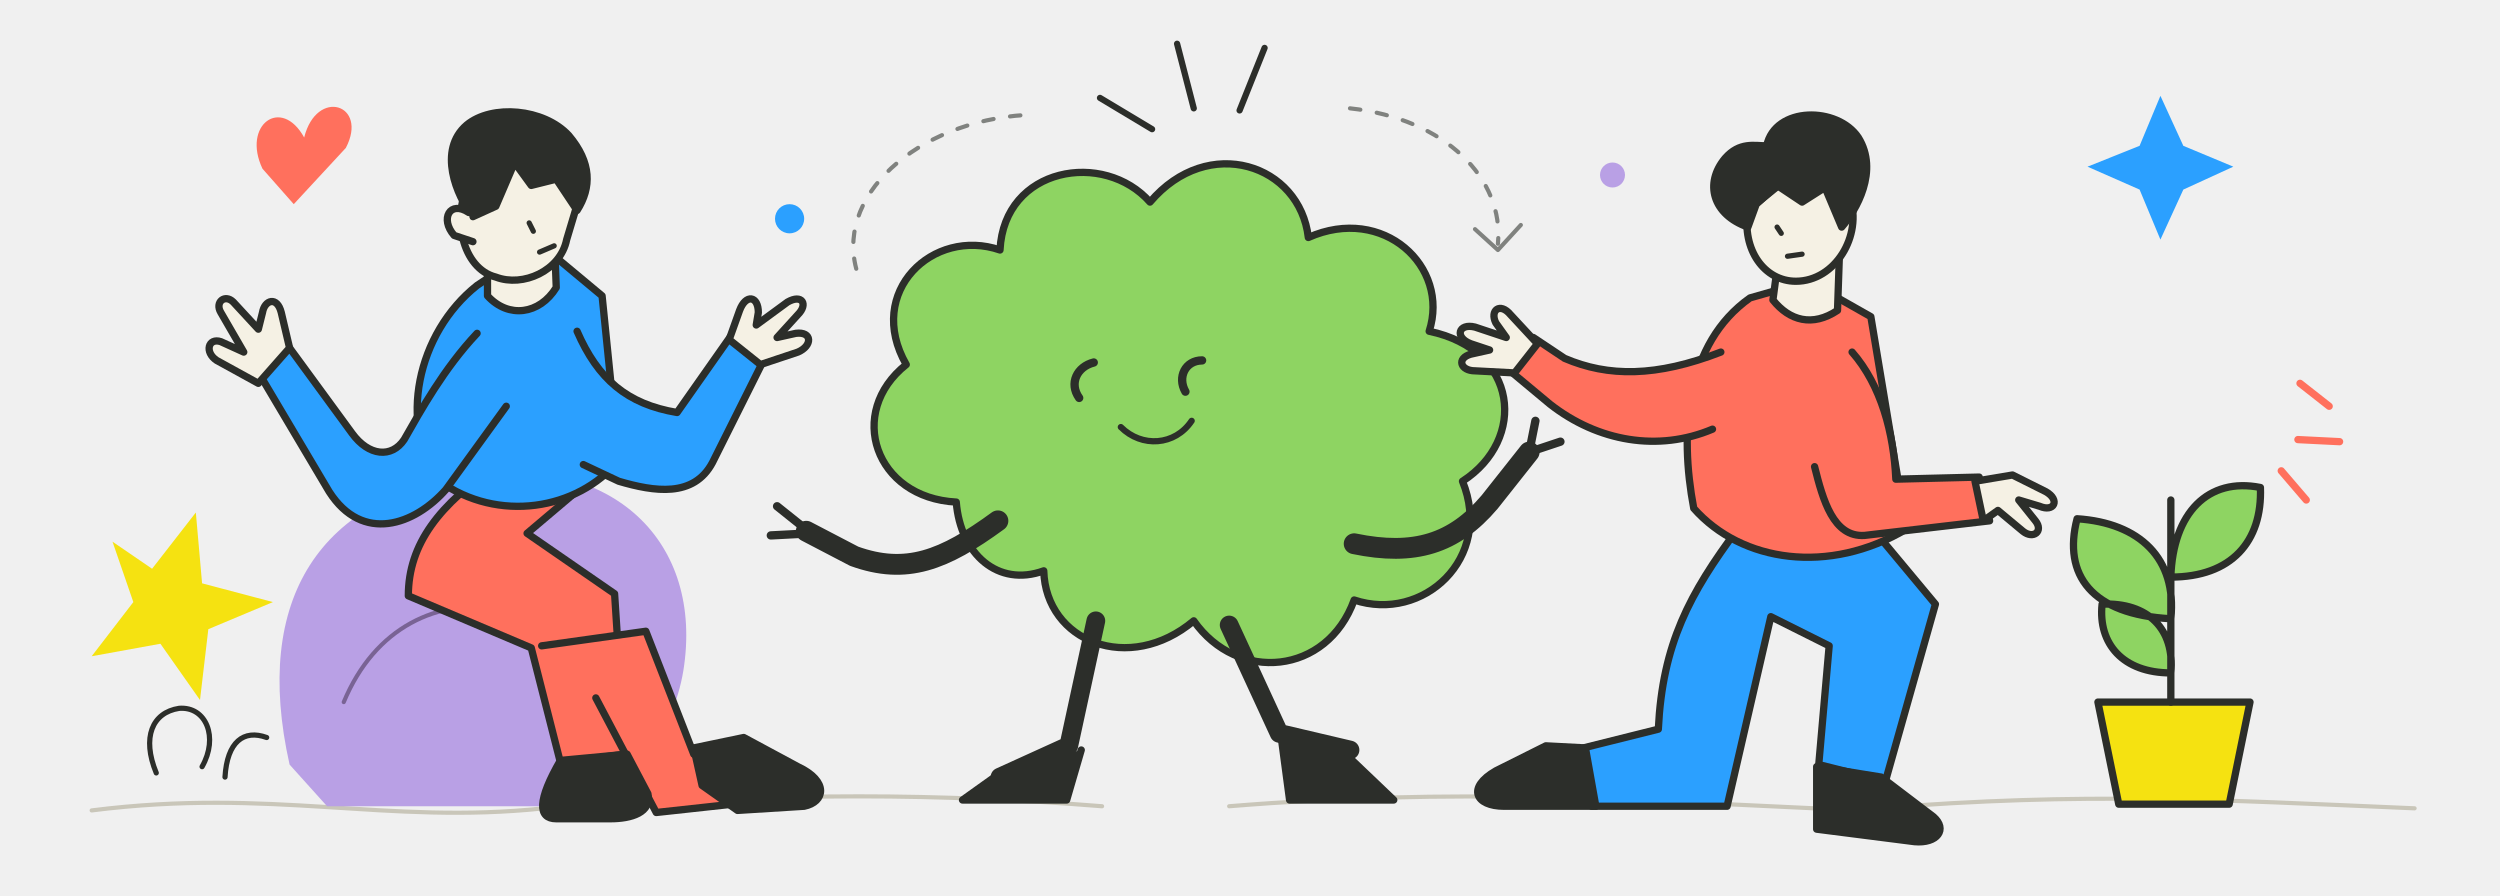
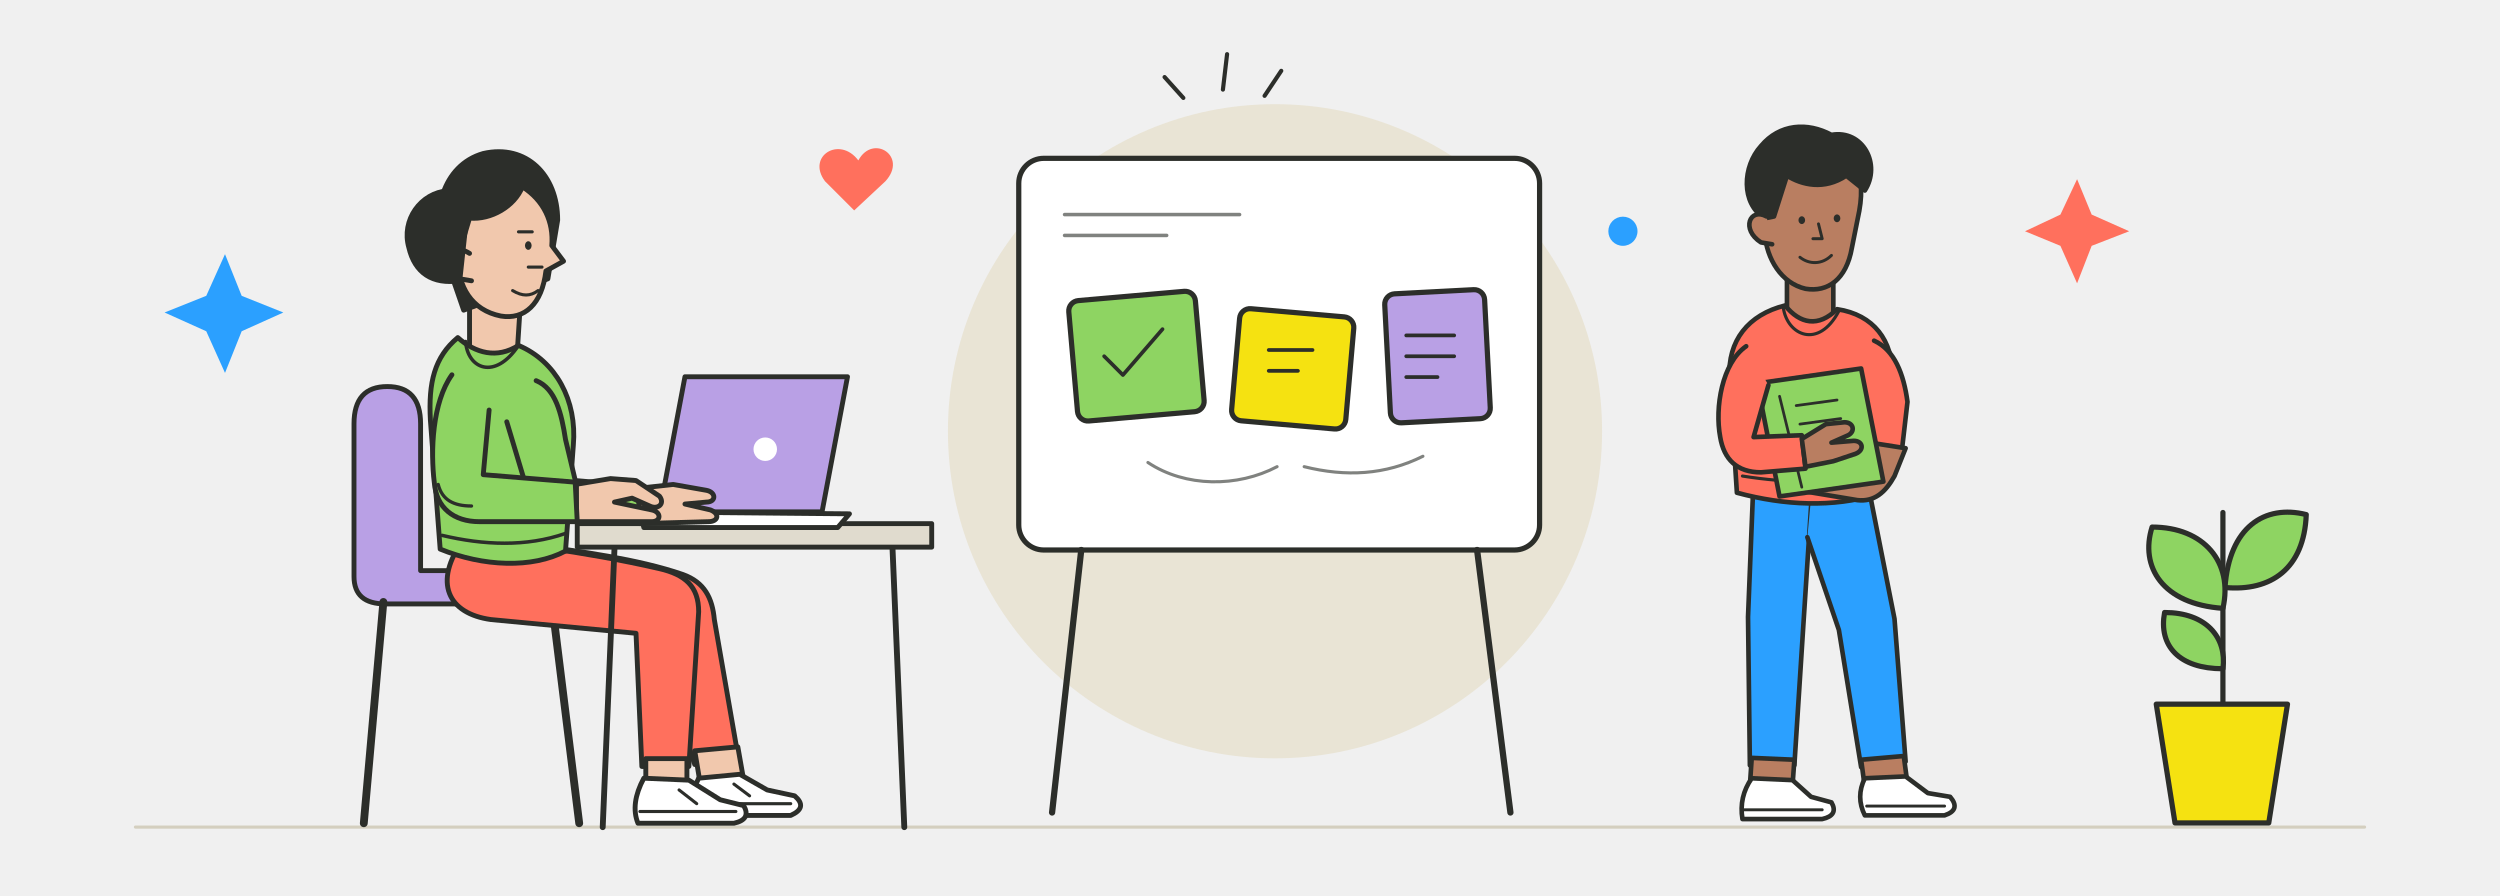
<svg xmlns="http://www.w3.org/2000/svg" viewBox="0 0 1200 430" fill="none">
-   <g stroke="#2c2e2a" stroke-width="3.5" stroke-linecap="round" stroke-linejoin="round">
-     <path d="M44 389c87-11 141 7 217-1m27 0c85-8 166-7 241-1m61 0c110-9 192-3 281 1m30 0c100-8 164-4 258 0" stroke="#c9c6b9" stroke-width="2" />
-     <path d="m73 273 21-27 3 34 34 9-31 13-4 34-19-27-33 6 20-26-10-29Z" fill="#f5e211" stroke="none" />
-     <path d="M126 81c-10-21 9-35 20-15 6-24 31-16 20 5l-25 27Z" fill="#ff705d" stroke="none" />
-     <path d="m1027 70 10-24 11 24 24 10-24 11-11 24-10-24-25-11Z" fill="#2ba0ff" stroke="none" />
-     <path d="M139 367c-18-80 15-129 87-139 68-10 112 32 102 94-5 30-25 57-54 65H157Z" fill="#b9a0e5" stroke="none" />
-     <path d="M165 337c15-36 45-50 77-45" stroke="#796394" stroke-width="2" />
-     <path d="M239 223c-28 19-43 38-43 63l59 25 14 55 31-4-5-77-42-29 39-33" fill="#ff705d" />
-     <path d="m260 310 50-7 23 59 27-5 10 27-55 6-29-55" fill="#ff705d" />
-     <path d="m269 365 32-3 10 19c2 9-8 12-18 12h-26c-9 0-9-9 2-28Z" fill="#2c2e2a" />
-     <path d="m333 359 24-5 26 14c15 7 13 17 3 19l-32 2-17-12Z" fill="#2c2e2a" />
-     <path d="M229 137c-29 23-38 67-18 94 28 20 66 14 86-10l-8-79-30-25Z" fill="#2ba0ff" />
-     <path d="M229 160c-16 17-27 37-35 51-6 9-17 8-25-3l-30-41-16 10 35 59c16 25 41 16 56-1l29-40" fill="#2ba0ff" />
-     <path d="m139 167-4-17c-2-8-8-6-9 0l-2 8-12-13c-4-4-9 0-6 5l11 19-11-5c-6-2-8 5-2 9l20 11Z" fill="#f5f1e4" />
-     <path d="M277 159c10 23 24 35 48 39l26-37 16 11-25 50c-9 17-28 14-45 9l-17-8" fill="#2ba0ff" />
-     <path d="m350 163 5-14c3-8 9-7 9 1l-1 6 15-11c7-4 10 1 5 6l-10 11 9-2c8-1 8 6 1 9l-18 6Z" fill="#f5f1e4" />
-     <path d="M234 142v-27l32-3 1 26c-8 13-23 15-33 4Z" fill="#f5f1e4" />
-     <path d="M226 86c-10 18-4 43 12 47 13 5 31-3 34-18l6-20-24-26Z" fill="#f5f1e4" />
-     <path d="M227 104c-8-10-17-32-3-44 12-10 37-8 49 5 11 13 11 25 4 36l-10-15-12 3-8-11-9 21Z" fill="#2c2e2a" />
-     <path d="M225 102c-9-6-14 3-7 11l9 3" fill="#f5f1e4" />
-     <path d="m254 107 2 4m3 10 7-3" stroke-width="2.5" />
-     <path d="M459 241c-39-2-53-43-24-66-20-35 13-66 45-55 2-40 50-48 72-23 28-33 72-18 76 17 36-16 68 14 58 45 43 9 47 52 16 72 15 37-19 68-52 57-13 36-56 40-77 10-31 26-71 10-72-24-22 8-40-8-42-33Z" fill="#8ed462" />
-     <path d="M525 174c-8 2-12 10-7 17m59-18c-8 0-12 8-8 15" stroke-width="4" />
-     <path d="M538 205c10 10 26 9 34-3" stroke-width="3" />
-     <path d="M479 250c-26 19-44 26-69 17l-23-12m263 6c29 6 48 0 65-20l19-24" stroke-width="10" />
-     <path d="m388 255-15-12m16 13-19 1m364-40 3-15m-3 15 15-5" stroke-width="4" />
-     <path d="m526 298-13 60-33 15m110-73 24 52 34 8" stroke-width="9" />
-     <path d="m483 369-21 15h50l7-24m96-6 4 30h50l-22-21" fill="#2c2e2a" />
-     <path d="M411 129c-10-38 34-73 86-74m151-3c46 5 74 34 71 65" stroke="#80827f" stroke-width="2" stroke-dasharray="5 8" />
-     <path d="m708 110 11 10 11-12" stroke="#80827f" stroke-width="2" />
-     <path d="m573 52-8-31m30 32 12-30m-54 39-25-15" stroke-width="3" />
-     <path d="M834 254c-23 31-36 55-38 96l-36 9 4 28h65l21-91 28 14-5 57 32 8 24-85-35-42Z" fill="#2ba0ff" />
-     <path d="m761 359 5 28h-44c-14 0-18-9-4-17l24-12Zm111 9 31 5 25 19c7 6 2 13-9 12l-47-6Z" fill="#2c2e2a" />
-     <path d="M840 143c-31 22-34 64-27 101 23 26 65 32 102 10l-17-102-30-17Z" fill="#ff705d" />
-     <path d="M826 169c-31 12-54 12-75 3l-15-10-10 17 18 15c23 18 52 23 78 12" fill="#ff705d" />
-     <path d="m738 165-13-14c-5-6-10-2-7 4l5 7-15-5c-8-2-10 5-2 8l9 3-9 2c-7 2-5 8 2 8l19 1Z" fill="#f5f1e4" />
-     <path d="M889 169c14 16 20 39 21 61l40-1 5 21-60 7c-15 1-20-17-24-33" fill="#ff705d" />
-     <path d="m948 231 18-3 16 8c7 4 4 10-3 7l-10-3 8 10c4 5-1 9-6 5l-12-10-7 5Z" fill="#f5f1e4" />
-     <path d="m851 144 4-30 28 6-1 29c-12 8-23 5-31-5Z" fill="#f5f1e4" />
-     <path d="M839 101c-3 19 8 34 23 34 19 0 32-22 26-40l-17-20Z" fill="#f5f1e4" />
-     <path d="M839 109c-17-6-21-21-11-33 7-8 14-6 20-6 4-19 34-19 44-4 10 16-1 35-8 43l-8-19-11 7-12-8-10 9Z" fill="#2c2e2a" />
-     <path d="m853 109 2 3m3 11 7-1" stroke-width="2.5" />
-     <path d="m1007 337 10 49h53l10-49Z" fill="#f5e211" />
-     <path d="M1042 337v-97m0 57c-38-2-52-21-45-48 30 2 48 19 45 48Zm0-20c1-31 18-48 43-43 1 26-14 43-43 43Zm0 46c-23 0-35-14-33-33 22-1 35 12 33 33Z" fill="#8ed462" />
-     <path d="m1104 184 14 11m-15 16 20 1m-28 14 12 14" stroke="#ff705d" />
-     <circle cx="379" cy="105" r="7" fill="#2ba0ff" stroke="none" />
-     <circle cx="774" cy="84" r="6" fill="#b9a0e5" stroke="none" />
-     <path d="M75 371c-7-17-2-29 11-31 13-1 19 14 11 28m11 5c1-17 9-23 20-19" stroke-width="2.5" />
+   <g stroke="#2c2e2a" stroke-width="2.5" stroke-linecap="round" stroke-linejoin="round">
+     <path d="M65 397h1070" stroke="#d4cfbf" stroke-width="1.5" />
+     <circle cx="612" cy="207" r="157" fill="#e9e4d5" stroke="none" />
+     <rect x="489" y="76" width="250" height="188" rx="12" fill="#fff" />
+     <path d="m519 264-14 126m204-126 16 126" stroke-width="3" />
+     <path d="M511 103h84m-84 10h49" stroke="#80827f" stroke-width="1.7" />
+     <rect x="515" y="142" width="61" height="58" rx="5" fill="#8ed462" transform="rotate(-5 545 171)" />
+     <rect x="593" y="150" width="55" height="54" rx="5" fill="#f5e211" transform="rotate(5 620 177)" />
+     <rect x="666" y="140" width="48" height="62" rx="5" fill="#b9a0e5" transform="rotate(-3 690 171)" />
+     <path d="m530 171 9 9 19-22m51 10h21m-21 10h14m52-17h23m-23 10h23m-23 10h15" stroke-width="1.8" />
+     <path d="M551 222c18 12 43 12 62 2m13 0c20 5 39 4 57-5" stroke="#80827f" stroke-width="1.5" />
+     <g transform="translate(59 6) scale(.94)">
+       <g id="seated-reader">
+         <path d="M135 191q-17 0-17 19v78q0 14 16 14h102v-17h-84v-75q0-19-17-19Z" fill="#b9a0e5" />
+         <path d="M133 301 123 414M219 301 233 414" stroke-width="4" />
+         <path d="M210 272c22 3 53 7 76 15 11 4 15 12 16 23l12 69-22 5-22-65-62-17Z" fill="#ff705d" />
+         <path d="m292 377 22-2 3 17-22 3Z" fill="#f1c8ad" />
+         <path d="m294 391 21-2 14 8 14 3q7 6-2 10h-49q-5-5 2-19Z" fill="#fff" />
+         <path d="M293 404h48m-29-10 8 6" stroke-width="1.6" />
+         <path d="M174 269c19 1 61 6 100 15 13 3 20 9 20 22l-5 79h-24l-3-68-74-7c-22-3-30-19-14-41Z" fill="#ff705d" />
+         <path d="M267 381h21v14h-21Z" fill="#f1c8ad" />
+         <path d="m266 391 23 1 16 10 12 3q4 7-5 9h-49q-4-10 3-23Z" fill="#fff" />
+         <path d="M264 408h49m-29-11 9 7" stroke-width="1.6" />
+         <path d="M177 151v26l24 2 2-31" fill="#f1c8ad" />
+         <path d="M164 123c-7-20-1-45 20-51 22-5 38 11 38 34l-5 30-43 16Z" fill="#2c2e2a" />
+         <path d="M177 105c11 1 23-6 27-16 11 7 16 18 15 30l6 8-9 5c-2 17-11 25-23 23-15-3-22-15-22-30Z" fill="#f1c8ad" />
+         <path d="M177 123c-11-7-16 7-5 13l6 1" fill="#f1c8ad" />
+         <path d="M202 112h7m-2 18h7m-15 12c5 3 9 3 13 0" stroke-width="1.6" />
+         <ellipse cx="207" cy="119" rx="1.7" ry="2.2" fill="#2c2e2a" stroke="none" />
+         <path d="M166 91c-14 1-24 15-20 29 3 13 12 19 26 17l4-37Z" fill="#2c2e2a" />
+         <path d="M171 166c9 8 20 11 31 4 19 8 30 28 28 51l-4 54c-17 9-42 8-64-1l-5-66c-1-19 2-32 14-42Z" fill="#8ed462" />
+         <path d="M175 168c1 14 15 20 27 2m-39 97c21 5 43 6 63-1" stroke-width="1.8" />
+       </g>
+       <path d="M232 261h181v12H232Z" fill="#e0dbce" />
+       <path d="m251 274-6 142m148-142 6 142" stroke-width="3" />
+       <g transform="translate(-30 0)">
+         <path d="m304 255 13-69h83l-13 69Z" fill="#b9a0e5" />
+         <path d="m294 255 107 1-6 7h-99Z" fill="#fff" />
+         <circle cx="358" cy="223" r="6" fill="#fff" stroke="none" />
+       </g>
+       <path d="M211 188c10 4 13 17 15 30l5 21 35 3-1 19-46-4c-9-1-12-10-14-18l-9-30" fill="#8ed462" />
+       <path d="m263 243 18-2 17 3c5 1 5 6 0 6l-11 1 13 3c5 2 4 6-1 6l-35 1Z" fill="#f1c8ad" />
+       <path d="M168 185c-10 14-11 39-9 55 1 13 10 20 23 20h51v-20l-49-4 3-33" fill="#8ed462" />
+       <path d="m231 241 18-3 13 1 12 8c3 4-1 7-5 5l-9-4-9 2 19 4c5 1 5 6 0 6h-38Z" fill="#f1c8ad" />
+       <path d="M232 241v18m-71-18c2 8 8 11 17 11" stroke-width="1.7" />
+     </g>
+     <g transform="translate(710 6) scale(.89)">
+       <g id="standing-reviewer">
+         <path d="M148 251h32l-5 77-5 78h-24l-1-80Z" fill="#2ba0ff" />
+         <path d="M180 251h29l15 76 6 77-24 3-12-74-17-50" fill="#2ba0ff" />
+         <path d="m147 402 23 1-1 14h-23Zm59 1 23-2 2 15-23 2Z" fill="#b97e61" />
+         <path d="m147 413 22 1 10 9 11 3q4 7-5 9h-43q-2-12 5-22Zm61 0 22-1 12 9 12 2q6 7-3 10h-43q-5-10 0-20Z" fill="#fff" />
+         <path d="M143 430h42m24-2h42" stroke-width="1.6" />
+         <path d="M166 135v29c6 10 18 11 25 1v-28" fill="#b97e61" />
+         <path d="M152 101c-2-20 10-34 28-33 21 1 29 17 25 39l-4 20c-3 17-13 24-25 22-13-3-21-16-22-30Z" fill="#b97e61" />
+         <path d="M154 111c-13-8-12-28-2-39 10-12 25-13 38-6 17-3 27 16 18 30l-10-8c-12 8-24 5-32 0l-7 22Z" fill="#2c2e2a" />
+         <path d="M155 110c-9-5-14 7-3 14l6 1" fill="#b97e61" />
+         <ellipse cx="174" cy="112" rx="1.8" ry="2.1" fill="#2c2e2a" stroke="none" />
+         <ellipse cx="193" cy="111" rx="1.8" ry="2.1" fill="#2c2e2a" stroke="none" />
+         <path d="m183 114 2 8h-5m-7 10c5 4 12 4 17-1" stroke-width="1.6" />
+         <path d="M165 158c8 10 18 12 28 2 20 3 30 17 30 36l-9 64c-23 7-49 6-75-1l-4-62c-1-20 10-34 30-39Z" fill="#ff705d" />
+         <path d="M164 159c2 15 19 23 30 2m-52 89c25 4 48 4 71 0" stroke-width="1.7" />
+         <path d="M213 177c11 5 16 18 18 33l-3 26-19-1-5-40" fill="#ff705d" />
+         <path d="m211 232-11 13-36-4-2 15 42 7c9 1 15-4 20-13l6-15Z" fill="#b97e61" />
+         <path d="m150 200 56-8 12 61-56 8Z" fill="#8ed462" />
+         <path d="m162 207 12 49m-3-44 22-3m-20 13 22-3" stroke-width="1.5" />
+         <path d="M144 180c-13 9-17 33-14 49 2 12 9 19 22 19l24-2-2-18-26 1 8-28" fill="#ff705d" />
+         <path d="m174 230 13-8 10-1c5 0 6 5 2 7l-9 4 12-1c5 0 6 5 1 7l-12 4-15 3Z" fill="#b97e61" />
+         <path d="m174 231 2 13" stroke-width="1.7" />
+       </g>
+     </g>
+     <path d="m1035 338 9 57h45l9-57Z" fill="#f5e211" />
+     <path d="M1067 337v-91" stroke-width="2.5" />
+     <path d="M1067 292c-29-2-40-20-34-39 25 0 39 17 34 39Zm1-10c2-29 19-40 39-35-1 26-17 37-39 35Zm-1 39c-21 0-31-11-28-27 20 0 30 12 28 27Z" fill="#8ed462" />
+     <path d="m99 142 9-20 8 20 20 8-20 9-8 20-9-20-20-9Z" fill="#2ba0ff" stroke="none" />
+     <path d="m989 103 8-17 7 17 18 8-18 7-7 18-8-18-17-7Z" fill="#ff705d" stroke="none" />
+     <path d="M412 77c-9-12-25-2-16 10l14 14 15-14c11-12-6-23-13-10Z" fill="#ff705d" stroke="none" />
+     <circle cx="779" cy="111" r="7" fill="#2ba0ff" stroke="none" />
+     <path d="m587 43 2-17m18 20 8-12m-47 13-9-10" stroke-width="2" />
  </g>
</svg>
